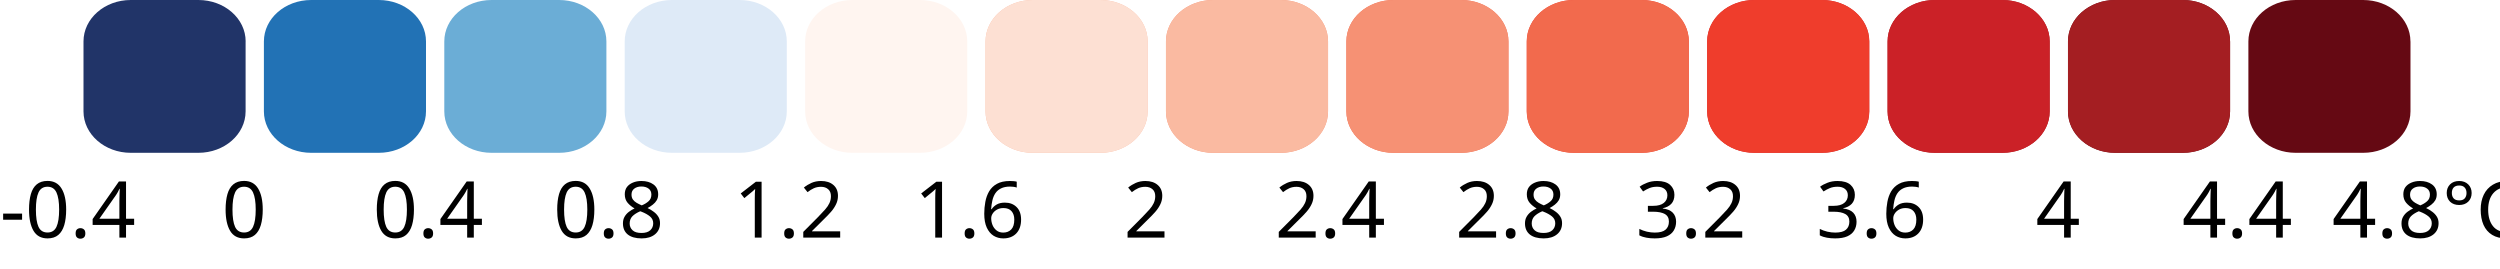
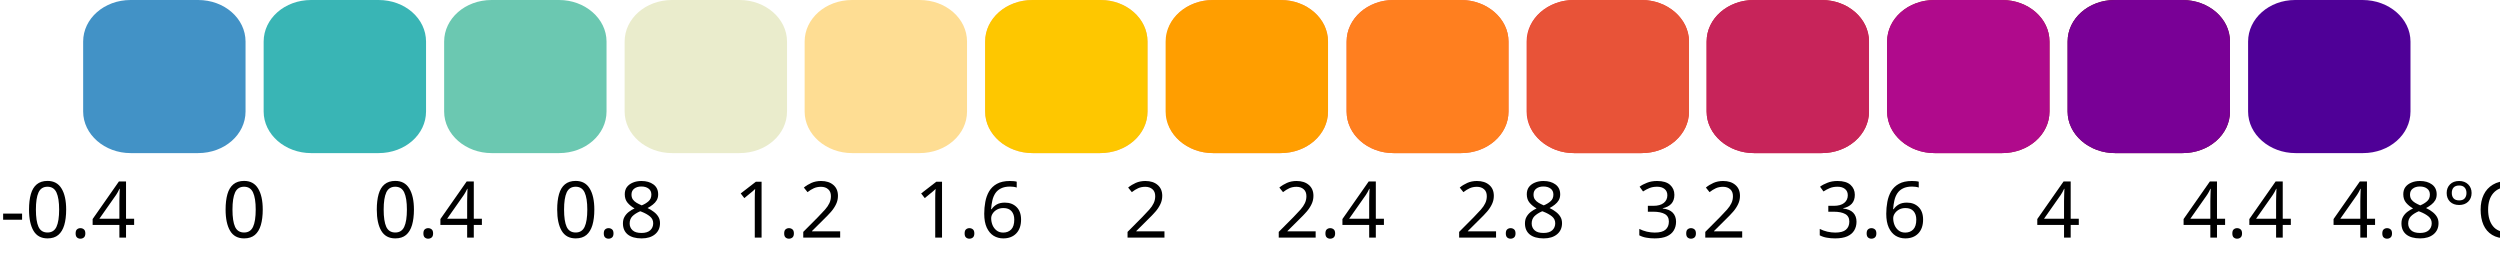
- <svg xmlns="http://www.w3.org/2000/svg" id="Layer_1" data-name="Layer 1" viewBox="0 0 511.09 54.98">
-   <defs>
-     <style>
-       .cls-1 {
-         font-family: SourceSansPro-Regular, 'Source Sans Pro';
-         font-size: 16px;
-         isolation: isolate;
-       }
- 
-       .cls-2 {
-         fill: #fabaa1;
-       }
- 
-       .cls-2, .cls-3, .cls-4, .cls-5, .cls-6, .cls-7, .cls-8, .cls-9, .cls-10, .cls-11, .cls-12, .cls-13, .cls-14 {
-         stroke-width: 0px;
-       }
- 
-       .cls-3 {
-         fill: #650913;
-       }
- 
-       .cls-4 {
-         fill: #a41e22;
-       }
- 
-       .cls-5 {
-         fill: #2272b5;
-       }
- 
-       .cls-6 {
-         fill: #213468;
-       }
- 
-       .cls-7 {
-         fill: #cb2127;
-       }
- 
-       .cls-8 {
-         fill: #deeaf7;
-       }
- 
-       .cls-9 {
-         fill: #6badd6;
-       }
- 
-       .cls-10 {
-         fill: #fde0d3;
-       }
- 
-       .cls-11 {
-         fill: #fff5f0;
-       }
- 
-       .cls-12 {
-         fill: #ef3d2c;
-       }
- 
-       .cls-13 {
-         fill: #f26a4d;
-       }
- 
-       .cls-14 {
-         fill: #f69174;
-       }
-     </style>
-   </defs>
-   <path id="Path_2314" data-name="Path 2314" class="cls-3" d="m455.91,8.47v14.3c0,4.68-4.32,8.47-9.66,8.47h-13.82c-5.33,0-9.66-3.79-9.66-8.47v-14.3c0-4.68,4.32-8.47,9.65-8.47h13.82c5.33,0,9.66,3.79,9.66,8.47" />
-   <path id="Path_2315" data-name="Path 2315" class="cls-4" d="m419.03,8.47v14.3c0,4.68-4.32,8.47-9.66,8.47h-13.82c-5.33,0-9.66-3.79-9.66-8.47v-14.3c0-4.68,4.32-8.47,9.66-8.47h13.82c5.33,0,9.66,3.79,9.66,8.47" />
-   <path id="Path_2316" data-name="Path 2316" class="cls-7" d="m382.15,8.47v14.3c0,4.68-4.32,8.47-9.66,8.47h-13.82c-5.33,0-9.66-3.79-9.66-8.47v-14.3c0-4.68,4.32-8.47,9.66-8.47h13.82c5.33,0,9.66,3.79,9.66,8.47" />
-   <path id="Path_2317" data-name="Path 2317" class="cls-12" d="m345.26,8.47v14.3c0,4.68-4.32,8.47-9.66,8.47h-13.82c-5.33,0-9.66-3.79-9.66-8.47v-14.3c0-4.68,4.32-8.47,9.66-8.47h13.82c5.33,0,9.66,3.79,9.66,8.47" />
-   <path id="Path_2318" data-name="Path 2318" class="cls-13" d="m308.38,8.47v14.3c0,4.68-4.32,8.47-9.66,8.47h-13.82c-5.33,0-9.65-3.79-9.65-8.47v-14.3c0-4.68,4.32-8.47,9.65-8.47h13.82c5.33,0,9.66,3.79,9.66,8.47" />
-   <path id="Path_2319" data-name="Path 2319" class="cls-14" d="m271.5,8.47v14.3c0,4.68-4.32,8.47-9.66,8.47h-13.82c-5.33,0-9.65-3.79-9.65-8.47v-14.3c0-4.68,4.32-8.47,9.65-8.47h13.82c5.33,0,9.66,3.79,9.66,8.47" />
-   <path id="Path_2320" data-name="Path 2320" class="cls-2" d="m234.62,8.47v14.3c0,4.68-4.32,8.47-9.66,8.47h-13.82c-5.33,0-9.66-3.79-9.66-8.47v-14.3c0-4.68,4.32-8.47,9.66-8.47h13.82c5.33,0,9.66,3.79,9.66,8.47" />
-   <text class="cls-1" transform="translate(45.34 48.58)">
-     <tspan x="0" y="0">0</tspan>
-   </text>
-   <text class="cls-1" transform="translate(0 48.58)">
-     <tspan x="0" y="0">-0.4</tspan>
-   </text>
-   <text class="cls-1" transform="translate(113.13 48.58)">
-     <tspan x="0" y="0">0.8</tspan>
-   </text>
-   <text class="cls-1" transform="translate(76.25 48.58)">
-     <tspan x="0" y="0">0.4</tspan>
-   </text>
-   <path id="Path_2314-2" data-name="Path 2314" class="cls-3" d="m492.79,8.47v14.3c0,4.68-4.32,8.47-9.66,8.47h-13.82c-5.33,0-9.66-3.79-9.66-8.47v-14.3c0-4.68,4.32-8.47,9.65-8.47h13.82c5.33,0,9.66,3.79,9.66,8.47" />
-   <path id="Path_2315-2" data-name="Path 2315" class="cls-4" d="m455.91,8.47v14.3c0,4.68-4.32,8.47-9.66,8.47h-13.82c-5.33,0-9.66-3.79-9.66-8.47v-14.3c0-4.68,4.32-8.47,9.66-8.47h13.82c5.33,0,9.66,3.79,9.66,8.47" />
-   <path id="Path_2316-2" data-name="Path 2316" class="cls-7" d="m419.03,8.47v14.3c0,4.68-4.32,8.47-9.66,8.47h-13.82c-5.33,0-9.66-3.79-9.66-8.47v-14.3c0-4.68,4.32-8.47,9.66-8.47h13.82c5.33,0,9.66,3.79,9.66,8.47" />
-   <path id="Path_2317-2" data-name="Path 2317" class="cls-12" d="m382.14,8.47v14.3c0,4.68-4.32,8.47-9.66,8.47h-13.82c-5.33,0-9.66-3.79-9.66-8.47v-14.3c0-4.68,4.32-8.47,9.66-8.47h13.82c5.33,0,9.66,3.79,9.66,8.47" />
-   <path id="Path_2318-2" data-name="Path 2318" class="cls-13" d="m345.26,8.47v14.3c0,4.68-4.32,8.47-9.66,8.47h-13.82c-5.33,0-9.65-3.79-9.65-8.47v-14.3c0-4.68,4.32-8.47,9.65-8.47h13.82c5.33,0,9.66,3.79,9.66,8.47" />
-   <path id="Path_2319-2" data-name="Path 2319" class="cls-14" d="m308.38,8.47v14.3c0,4.68-4.32,8.47-9.66,8.47h-13.82c-5.33,0-9.65-3.79-9.65-8.47v-14.3c0-4.68,4.32-8.47,9.65-8.47h13.82c5.33,0,9.66,3.79,9.66,8.47" />
-   <path id="Path_2320-2" data-name="Path 2320" class="cls-2" d="m271.5,8.47v14.3c0,4.68-4.32,8.47-9.66,8.47h-13.82c-5.33,0-9.66-3.79-9.66-8.47v-14.3c0-4.68,4.32-8.47,9.66-8.47h13.82c5.33,0,9.66,3.79,9.66,8.47" />
-   <path id="Path_2321" data-name="Path 2321" class="cls-10" d="m234.62,8.47v14.3c0,4.68-4.32,8.47-9.66,8.47h-13.82c-5.33,0-9.66-3.79-9.66-8.47v-14.3c0-4.68,4.33-8.47,9.66-8.47h13.82c5.33,0,9.66,3.79,9.66,8.47" />
-   <text class="cls-1" transform="translate(186.9 48.58)">
-     <tspan x="0" y="0">1.6</tspan>
-   </text>
-   <text class="cls-1" transform="translate(229.75 48.58)">
-     <tspan x="0" y="0">2</tspan>
-   </text>
-   <text class="cls-1" transform="translate(260.66 48.58)">
-     <tspan x="0" y="0">2.4</tspan>
-   </text>
-   <text class="cls-1" transform="translate(150.01 48.58)">
-     <tspan x="0" y="0">1.2</tspan>
-   </text>
-   <text class="cls-1" transform="translate(371.31 48.58)">
-     <tspan x="0" y="0">3.6</tspan>
-   </text>
-   <text class="cls-1" transform="translate(334.42 48.58)">
-     <tspan x="0" y="0">3.2</tspan>
-   </text>
-   <text class="cls-1" transform="translate(297.54 48.58)">
-     <tspan x="0" y="0">2.8</tspan>
-   </text>
-   <text class="cls-1" transform="translate(416.16 48.58)">
-     <tspan x="0" y="0">4</tspan>
-   </text>
-   <text class="cls-1" transform="translate(446.07 48.58)">
-     <tspan x="0" y="0">4.4</tspan>
-   </text>
-   <text class="cls-1" transform="translate(476.73 48.58)">
-     <tspan x="0" y="0">4.8°C</tspan>
-   </text>
-   <path id="Path_2322" data-name="Path 2322" class="cls-11" d="m197.74,8.47v14.3c0,4.68-4.32,8.47-9.66,8.47h-13.82c-5.33,0-9.66-3.79-9.66-8.47v-14.3c0-4.68,4.32-8.47,9.66-8.47h13.82c5.33,0,9.66,3.79,9.66,8.47" />
-   <path id="Path_2324" data-name="Path 2324" class="cls-9" d="m123.97,8.47v14.3c0,4.68-4.32,8.47-9.66,8.47h-13.82c-5.33,0-9.66-3.79-9.66-8.47v-14.3c0-4.68,4.32-8.47,9.66-8.47h13.82c5.33,0,9.66,3.79,9.66,8.47" />
-   <path id="Path_2325" data-name="Path 2325" class="cls-5" d="m87.09,8.47v14.3c0,4.68-4.32,8.47-9.66,8.47h-13.82c-5.33,0-9.66-3.79-9.66-8.47v-14.3c0-4.68,4.32-8.47,9.66-8.47h13.82c5.33,0,9.66,3.79,9.66,8.47" />
-   <path id="Path_2326" data-name="Path 2326" class="cls-6" d="m50.21,8.47v14.3c0,4.68-4.32,8.47-9.66,8.47h-13.82c-5.33,0-9.66-3.79-9.66-8.47v-14.3C17.07,3.79,21.4,0,26.73,0h13.83c5.33,0,9.66,3.79,9.66,8.47" />
-   <path id="Path_2322-2" data-name="Path 2322" class="cls-8" d="m160.85,8.47v14.3c0,4.68-4.32,8.47-9.66,8.47h-13.82c-5.33,0-9.66-3.79-9.66-8.47v-14.3c0-4.68,4.32-8.47,9.66-8.47h13.82c5.33,0,9.66,3.79,9.66,8.47" />
+ <svg xmlns="http://www.w3.org/2000/svg" version="1.1" id="Layer_1" x="0px" y="0px" viewBox="0 0 511.1 55" style="enable-background:new 0 0 511.1 55;" xml:space="preserve">
+   <style type="text/css">
+ 	.st0{fill:#650913;}
+ 	.st1{fill:#A41E22;}
+ 	.st2{fill:#CB2127;}
+ 	.st3{fill:#EF3D2C;}
+ 	.st4{fill:#F26A4D;}
+ 	.st5{fill:#F69174;}
+ 	.st6{fill:#FABAA1;}
+ 	.st7{font-family:'SourceSansPro-Regular';}
+ 	.st8{font-size:16px;}
+ 	.st9{fill:#4F0097;}
+ 	.st10{fill:#790096;}
+ 	.st11{fill:#B00A8C;}
+ 	.st12{fill:#C7245A;}
+ 	.st13{fill:#E85338;}
+ 	.st14{fill:#FF7F1F;}
+ 	.st15{fill:#FF9E00;}
+ 	.st16{fill:#FEC700;}
+ 	.st17{fill:#FEDD93;}
+ 	.st18{fill:#6BC8B1;}
+ 	.st19{fill:#39B5B5;}
+ 	.st20{fill:#4292C6;}
+ 	.st21{fill:#EAECCC;}
+ </style>
+   <path id="Path_2314" class="st0" d="M455.9,8.5v14.3c0,4.7-4.3,8.5-9.7,8.5h-13.8c-5.3,0-9.7-3.8-9.7-8.5V8.5c0-4.7,4.3-8.5,9.6-8.5  h13.8C451.6,0,455.9,3.8,455.9,8.5" />
+   <path id="Path_2315" class="st1" d="M419,8.5v14.3c0,4.7-4.3,8.5-9.7,8.5h-13.8c-5.3,0-9.7-3.8-9.7-8.5V8.5c0-4.7,4.3-8.5,9.7-8.5  h13.8C414.7,0,419,3.8,419,8.5" />
+   <path id="Path_2316" class="st2" d="M382.1,8.5v14.3c0,4.7-4.3,8.5-9.7,8.5h-13.8c-5.3,0-9.7-3.8-9.7-8.5V8.5c0-4.7,4.3-8.5,9.7-8.5  h13.8C377.8,0,382.1,3.8,382.1,8.5" />
+   <path id="Path_2317" class="st3" d="M345.3,8.5v14.3c0,4.7-4.3,8.5-9.7,8.5h-13.8c-5.3,0-9.7-3.8-9.7-8.5V8.5c0-4.7,4.3-8.5,9.7-8.5  h13.8C340.9,0,345.3,3.8,345.3,8.5" />
+   <path id="Path_2318" class="st4" d="M308.4,8.5v14.3c0,4.7-4.3,8.5-9.7,8.5h-13.8c-5.3,0-9.6-3.8-9.6-8.5V8.5c0-4.7,4.3-8.5,9.6-8.5  h13.8C304,0,308.4,3.8,308.4,8.5" />
+   <path id="Path_2319" class="st5" d="M271.5,8.5v14.3c0,4.7-4.3,8.5-9.7,8.5H248c-5.3,0-9.6-3.8-9.6-8.5V8.5c0-4.7,4.3-8.5,9.6-8.5  h13.8C267.2,0,271.5,3.8,271.5,8.5" />
+   <path id="Path_2320" class="st6" d="M234.6,8.5v14.3c0,4.7-4.3,8.5-9.7,8.5h-13.8c-5.3,0-9.7-3.8-9.7-8.5V8.5c0-4.7,4.3-8.5,9.7-8.5  H225C230.3,0,234.6,3.8,234.6,8.5" />
+   <text transform="matrix(1 0 0 1 45.34 48.58)" class="st7 st8">0</text>
+   <text transform="matrix(1 0 0 1 0 48.58)" class="st7 st8">-0.4</text>
+   <text transform="matrix(1 0 0 1 113.13 48.58)" class="st7 st8">0.8</text>
+   <text transform="matrix(1 0 0 1 76.25 48.58)" class="st7 st8">0.4</text>
+   <path id="Path_2314-2" class="st9" d="M492.8,8.5v14.3c0,4.7-4.3,8.5-9.7,8.5h-13.8c-5.3,0-9.7-3.8-9.7-8.5V8.5  c0-4.7,4.3-8.5,9.6-8.5h13.8C488.4,0,492.8,3.8,492.8,8.5" />
+   <path id="Path_2315-2" class="st10" d="M455.9,8.5v14.3c0,4.7-4.3,8.5-9.7,8.5h-13.8c-5.3,0-9.7-3.8-9.7-8.5V8.5  c0-4.7,4.3-8.5,9.7-8.5h13.8C451.6,0,455.9,3.8,455.9,8.5" />
+   <path id="Path_2316-2" class="st11" d="M419,8.5v14.3c0,4.7-4.3,8.5-9.7,8.5h-13.8c-5.3,0-9.7-3.8-9.7-8.5V8.5  c0-4.7,4.3-8.5,9.7-8.5h13.8C414.7,0,419,3.8,419,8.5" />
+   <path id="Path_2317-2" class="st12" d="M382.1,8.5v14.3c0,4.7-4.3,8.5-9.7,8.5h-13.8c-5.3,0-9.7-3.8-9.7-8.5V8.5  c0-4.7,4.3-8.5,9.7-8.5h13.8C377.8,0,382.1,3.8,382.1,8.5" />
+   <path id="Path_2318-2" class="st13" d="M345.3,8.5v14.3c0,4.7-4.3,8.5-9.7,8.5h-13.8c-5.3,0-9.6-3.8-9.6-8.5V8.5  c0-4.7,4.3-8.5,9.6-8.5h13.8C340.9,0,345.3,3.8,345.3,8.5" />
+   <path id="Path_2319-2" class="st14" d="M308.4,8.5v14.3c0,4.7-4.3,8.5-9.7,8.5h-13.8c-5.3,0-9.6-3.8-9.6-8.5V8.5  c0-4.7,4.3-8.5,9.6-8.5h13.8C304,0,308.4,3.8,308.4,8.5" />
+   <path id="Path_2320-2" class="st15" d="M271.5,8.5v14.3c0,4.7-4.3,8.5-9.7,8.5H248c-5.3,0-9.7-3.8-9.7-8.5V8.5  c0-4.7,4.3-8.5,9.7-8.5h13.8C267.2,0,271.5,3.8,271.5,8.5" />
+   <path id="Path_2321" class="st16" d="M234.6,8.5v14.3c0,4.7-4.3,8.5-9.7,8.5h-13.8c-5.3,0-9.7-3.8-9.7-8.5V8.5  c0-4.7,4.3-8.5,9.7-8.5H225C230.3,0,234.6,3.8,234.6,8.5" />
+   <text transform="matrix(1 0 0 1 186.9 48.58)" class="st7 st8">1.6</text>
+   <text transform="matrix(1 0 0 1 229.75 48.58)" class="st7 st8">2</text>
+   <text transform="matrix(1 0 0 1 260.66 48.58)" class="st7 st8">2.4</text>
+   <text transform="matrix(1 0 0 1 150.01 48.58)" class="st7 st8">1.2</text>
+   <text transform="matrix(1 0 0 1 371.31 48.58)" class="st7 st8">3.6</text>
+   <text transform="matrix(1 0 0 1 334.42 48.58)" class="st7 st8">3.2</text>
+   <text transform="matrix(1 0 0 1 297.54 48.58)" class="st7 st8">2.8</text>
+   <text transform="matrix(1 0 0 1 416.16 48.58)" class="st7 st8">4</text>
+   <text transform="matrix(1 0 0 1 446.07 48.58)" class="st7 st8">4.4</text>
+   <text transform="matrix(1 0 0 1 476.73 48.58)" class="st7 st8">4.8°C</text>
+   <path id="Path_2322" class="st17" d="M197.7,8.5v14.3c0,4.7-4.3,8.5-9.7,8.5h-13.8c-5.3,0-9.7-3.8-9.7-8.5V8.5  c0-4.7,4.3-8.5,9.7-8.5h13.8C193.4,0,197.7,3.8,197.7,8.5" />
+   <path id="Path_2324" class="st18" d="M124,8.5v14.3c0,4.7-4.3,8.5-9.7,8.5h-13.8c-5.3,0-9.7-3.8-9.7-8.5V8.5c0-4.7,4.3-8.5,9.7-8.5  h13.8C119.6,0,124,3.8,124,8.5" />
+   <path id="Path_2325" class="st19" d="M87.1,8.5v14.3c0,4.7-4.3,8.5-9.7,8.5H63.6c-5.3,0-9.7-3.8-9.7-8.5V8.5c0-4.7,4.3-8.5,9.7-8.5  h13.8C82.8,0,87.1,3.8,87.1,8.5" />
+   <path id="Path_2326" class="st20" d="M50.2,8.5v14.3c0,4.7-4.3,8.5-9.7,8.5H26.7c-5.3,0-9.7-3.8-9.7-8.5V8.5c0-4.7,4.3-8.5,9.7-8.5  h13.8C45.9,0,50.2,3.8,50.2,8.5" />
+   <path id="Path_2322-2" class="st21" d="M160.9,8.5v14.3c0,4.7-4.3,8.5-9.7,8.5h-13.8c-5.3,0-9.7-3.8-9.7-8.5V8.5  c0-4.7,4.3-8.5,9.7-8.5h13.8C156.5,0,160.9,3.8,160.9,8.5" />
</svg>
